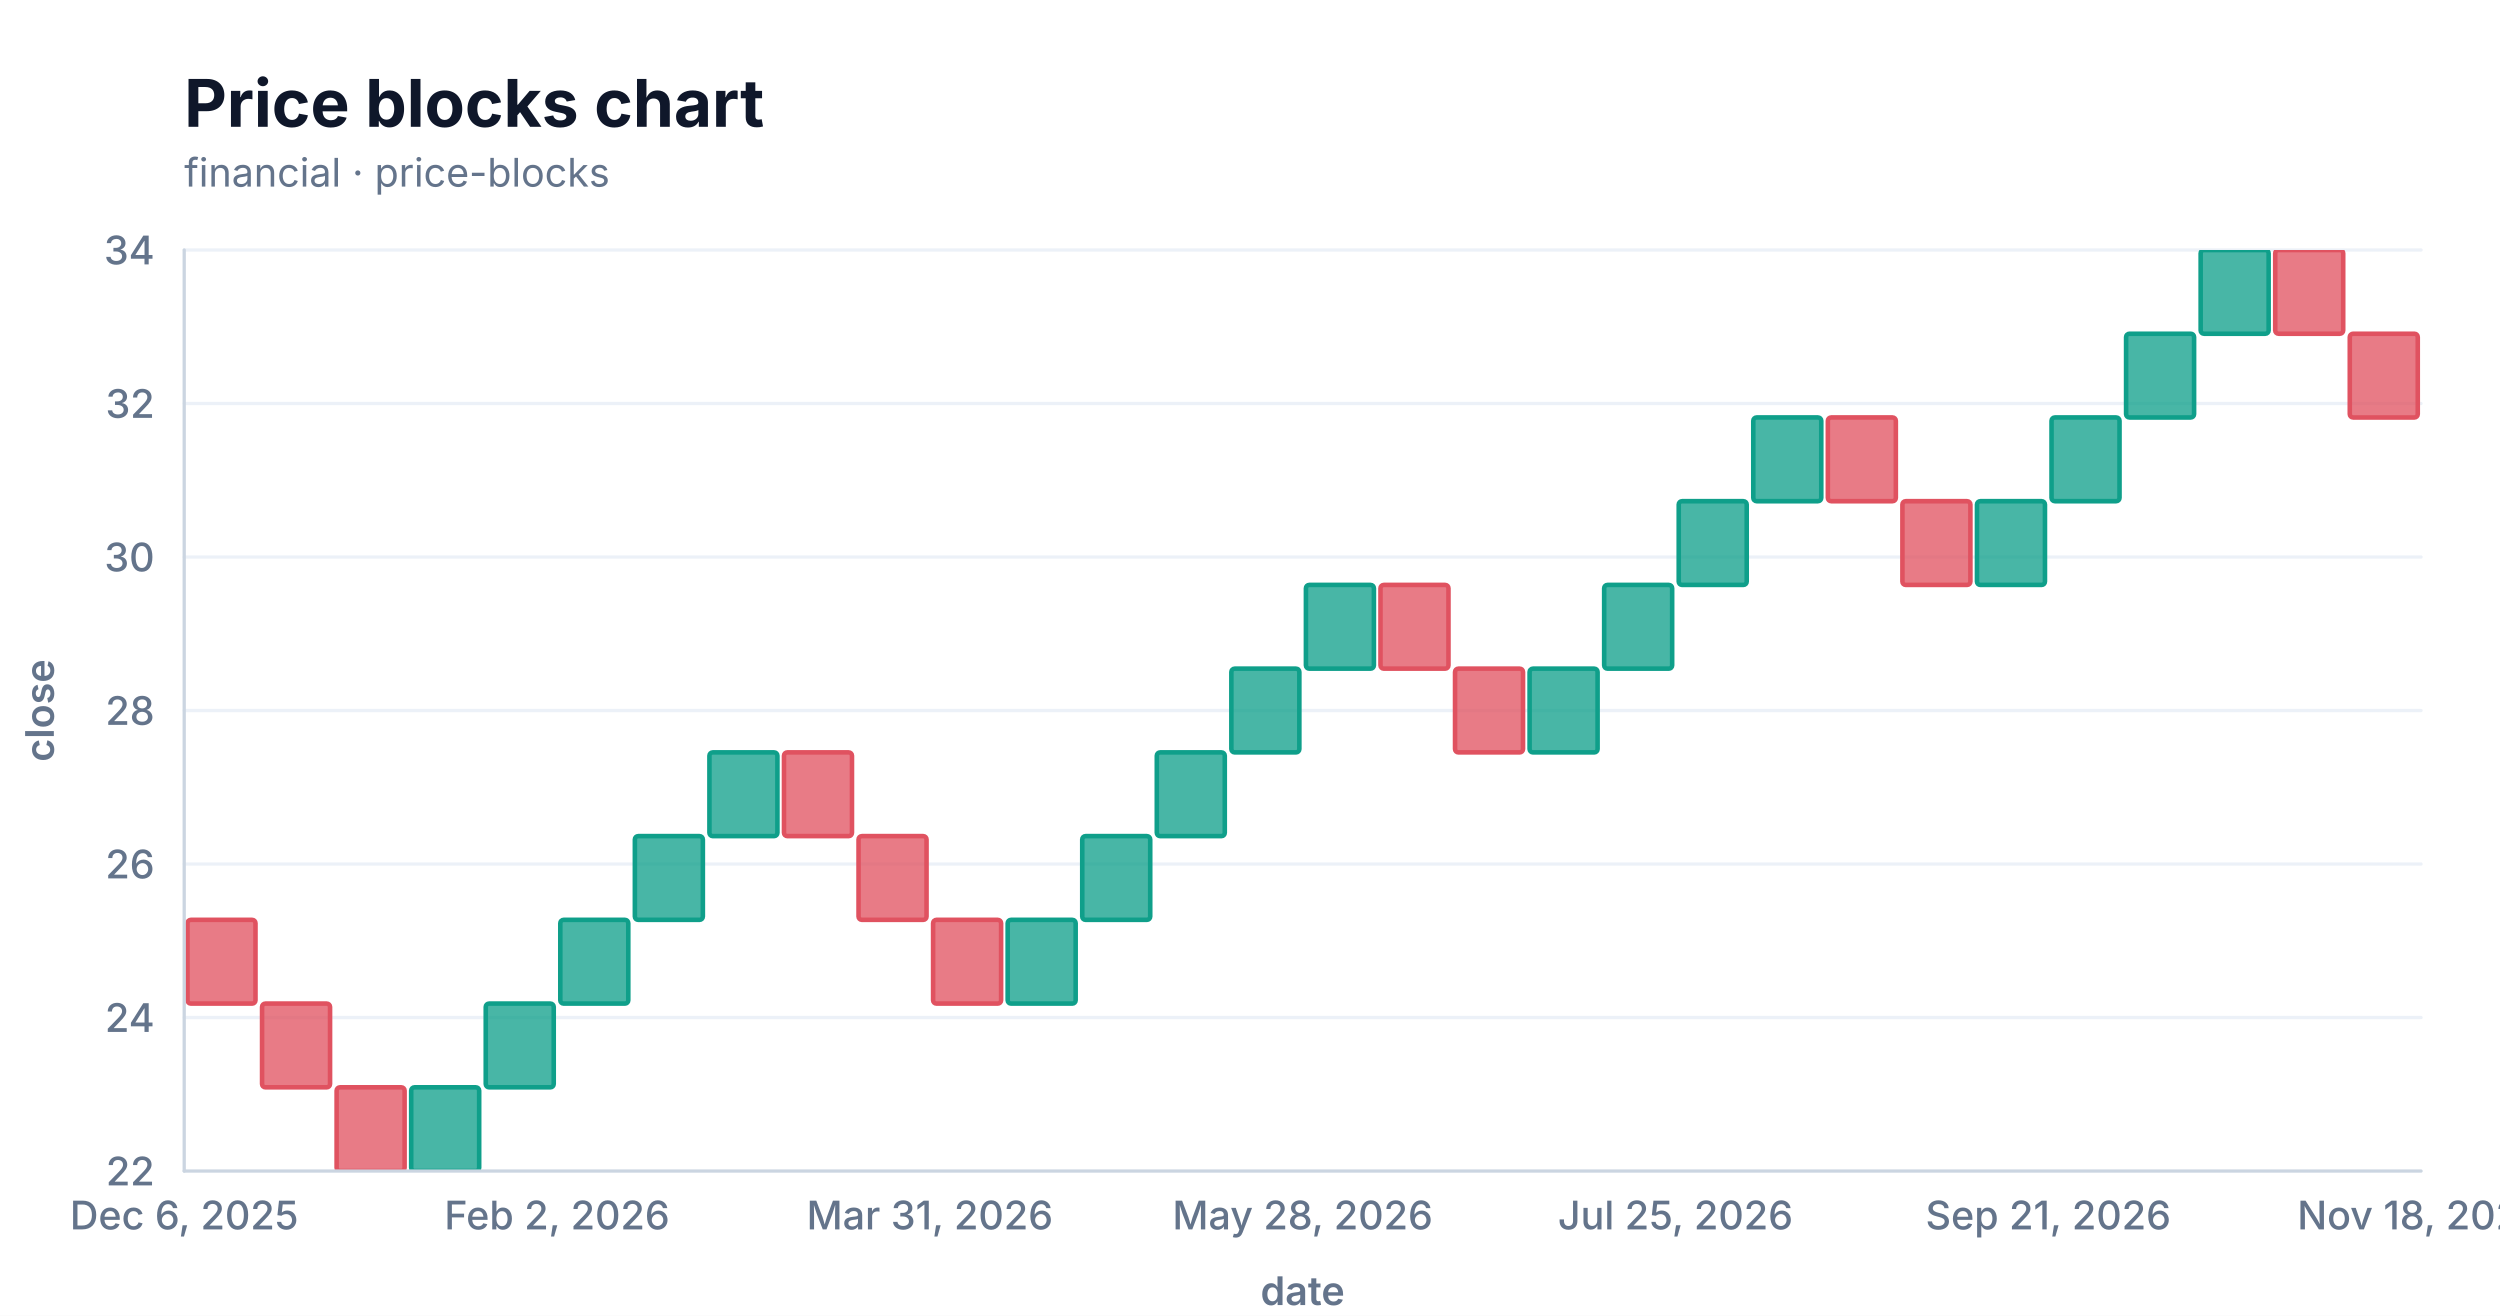
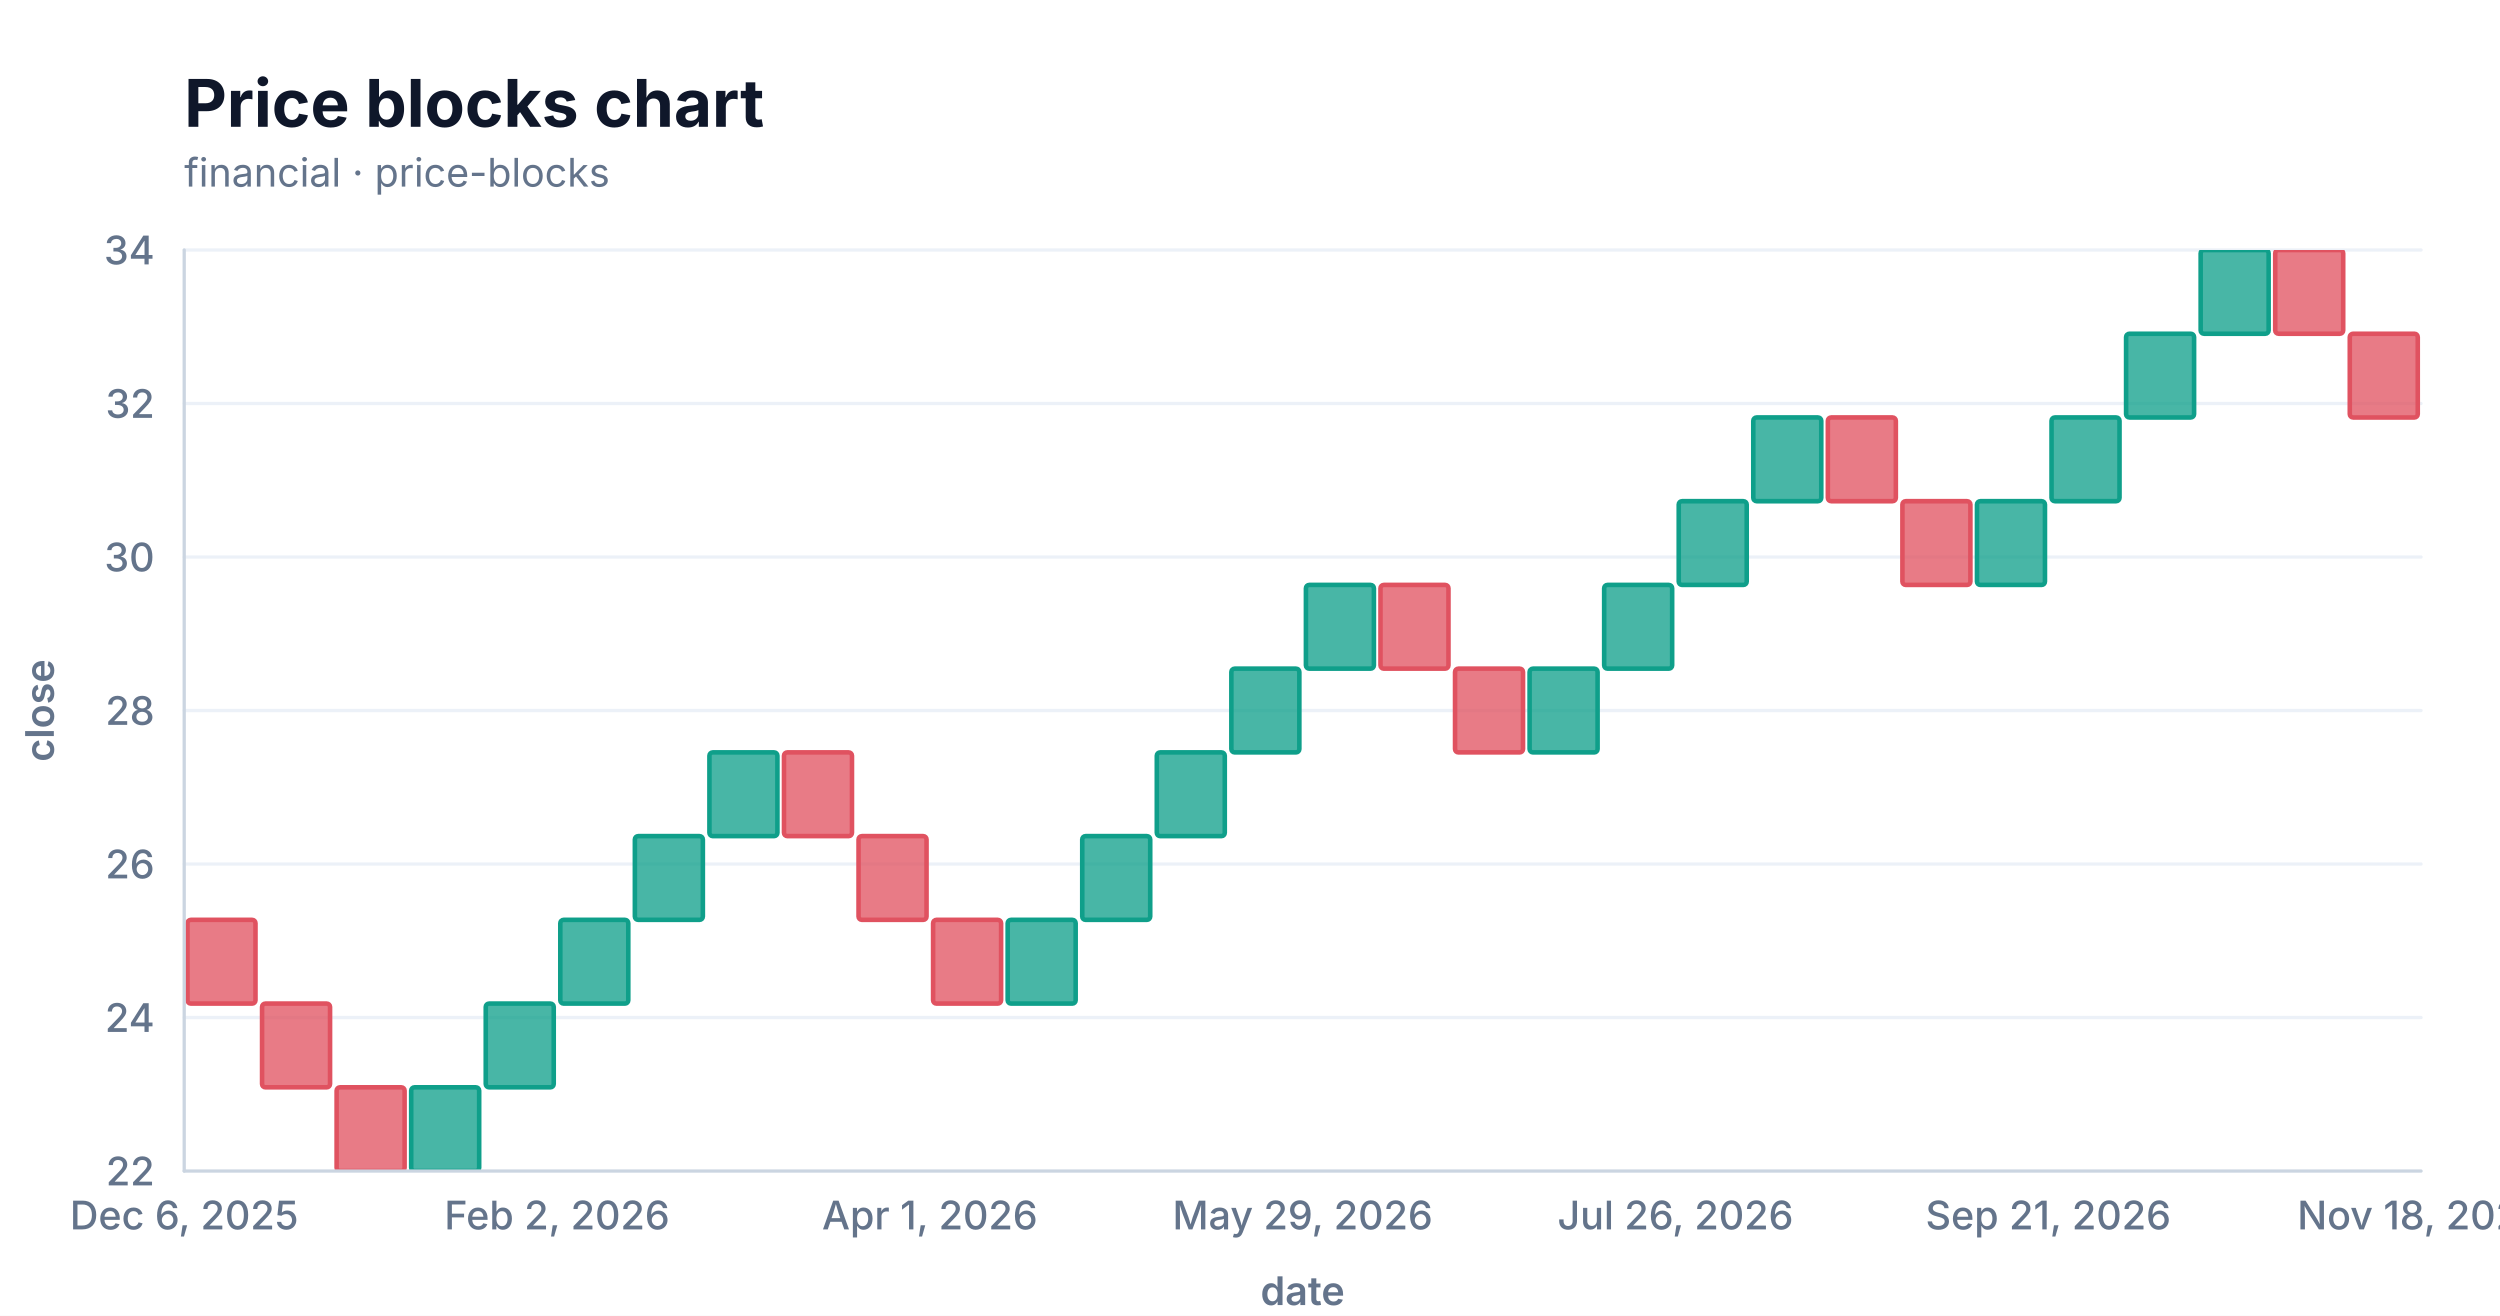
<svg xmlns="http://www.w3.org/2000/svg" width="760" height="400" viewBox="0 0 760 400" role="img" aria-labelledby="title description">
  <defs>
    <clipPath id="clip-1">
      <rect x="56" y="76" width="680" height="280" />
    </clipPath>
  </defs>
  <rect width="100%" height="100%" fill="#ffffff" />
  <g data-scene-node="scene:root">
    <line data-scene-node="axis-y:grid:1" opacity="0.82" x1="56" y1="309.333" x2="736" y2="309.333" fill="none" stroke="#e8eef6" stroke-width="1" stroke-linecap="round" />
    <line data-scene-node="axis-y:grid:2" opacity="0.82" x1="56" y1="262.667" x2="736" y2="262.667" fill="none" stroke="#e8eef6" stroke-width="1" stroke-linecap="round" />
    <line data-scene-node="axis-y:grid:3" opacity="0.82" x1="56" y1="216" x2="736" y2="216" fill="none" stroke="#e8eef6" stroke-width="1" stroke-linecap="round" />
    <line data-scene-node="axis-y:grid:4" opacity="0.82" x1="56" y1="169.333" x2="736" y2="169.333" fill="none" stroke="#e8eef6" stroke-width="1" stroke-linecap="round" />
    <line data-scene-node="axis-y:grid:5" opacity="0.82" x1="56" y1="122.667" x2="736" y2="122.667" fill="none" stroke="#e8eef6" stroke-width="1" stroke-linecap="round" />
    <line data-scene-node="axis-y:grid:6" opacity="0.82" x1="56" y1="76" x2="736" y2="76" fill="none" stroke="#e8eef6" stroke-width="1" stroke-linecap="round" />
    <g data-scene-node="layer-0:group" clip-path="url(#clip-1)">
      <rect data-scene-node="layer-0:renko:0" x="57" y="279.636" width="20.667" height="25.455" rx="1" fill="#e05260c2" stroke="#e05260" stroke-width="1.4" />
      <rect data-scene-node="layer-0:renko:1" x="79.667" y="305.091" width="20.667" height="25.455" rx="1" fill="#e05260c2" stroke="#e05260" stroke-width="1.4" />
      <rect data-scene-node="layer-0:renko:2" x="102.333" y="330.545" width="20.667" height="25.455" rx="1" fill="#e05260c2" stroke="#e05260" stroke-width="1.4" />
      <rect data-scene-node="layer-0:renko:3" x="125" y="330.545" width="20.667" height="25.455" rx="1" fill="#0f9f8ac2" stroke="#0f9f8a" stroke-width="1.4" />
      <rect data-scene-node="layer-0:renko:4" x="147.667" y="305.091" width="20.667" height="25.455" rx="1" fill="#0f9f8ac2" stroke="#0f9f8a" stroke-width="1.4" />
      <rect data-scene-node="layer-0:renko:5" x="170.333" y="279.636" width="20.667" height="25.455" rx="1" fill="#0f9f8ac2" stroke="#0f9f8a" stroke-width="1.4" />
      <rect data-scene-node="layer-0:renko:6" x="193" y="254.182" width="20.667" height="25.455" rx="1" fill="#0f9f8ac2" stroke="#0f9f8a" stroke-width="1.4" />
      <rect data-scene-node="layer-0:renko:7" x="215.667" y="228.727" width="20.667" height="25.455" rx="1" fill="#0f9f8ac2" stroke="#0f9f8a" stroke-width="1.4" />
      <rect data-scene-node="layer-0:renko:8" x="238.333" y="228.727" width="20.667" height="25.455" rx="1" fill="#e05260c2" stroke="#e05260" stroke-width="1.4" />
      <rect data-scene-node="layer-0:renko:9" x="261" y="254.182" width="20.667" height="25.455" rx="1" fill="#e05260c2" stroke="#e05260" stroke-width="1.4" />
      <rect data-scene-node="layer-0:renko:10" x="283.667" y="279.636" width="20.667" height="25.455" rx="1" fill="#e05260c2" stroke="#e05260" stroke-width="1.4" />
      <rect data-scene-node="layer-0:renko:11" x="306.333" y="279.636" width="20.667" height="25.455" rx="1" fill="#0f9f8ac2" stroke="#0f9f8a" stroke-width="1.4" />
      <rect data-scene-node="layer-0:renko:12" x="329" y="254.182" width="20.667" height="25.455" rx="1" fill="#0f9f8ac2" stroke="#0f9f8a" stroke-width="1.4" />
      <rect data-scene-node="layer-0:renko:13" x="351.667" y="228.727" width="20.667" height="25.455" rx="1" fill="#0f9f8ac2" stroke="#0f9f8a" stroke-width="1.4" />
      <rect data-scene-node="layer-0:renko:14" x="374.333" y="203.273" width="20.667" height="25.455" rx="1" fill="#0f9f8ac2" stroke="#0f9f8a" stroke-width="1.4" />
      <rect data-scene-node="layer-0:renko:15" x="397" y="177.818" width="20.667" height="25.455" rx="1" fill="#0f9f8ac2" stroke="#0f9f8a" stroke-width="1.4" />
      <rect data-scene-node="layer-0:renko:16" x="419.667" y="177.818" width="20.667" height="25.455" rx="1" fill="#e05260c2" stroke="#e05260" stroke-width="1.4" />
      <rect data-scene-node="layer-0:renko:17" x="442.333" y="203.273" width="20.667" height="25.455" rx="1" fill="#e05260c2" stroke="#e05260" stroke-width="1.4" />
      <rect data-scene-node="layer-0:renko:18" x="465" y="203.273" width="20.667" height="25.455" rx="1" fill="#0f9f8ac2" stroke="#0f9f8a" stroke-width="1.4" />
      <rect data-scene-node="layer-0:renko:19" x="487.667" y="177.818" width="20.667" height="25.455" rx="1" fill="#0f9f8ac2" stroke="#0f9f8a" stroke-width="1.4" />
      <rect data-scene-node="layer-0:renko:20" x="510.333" y="152.364" width="20.667" height="25.455" rx="1" fill="#0f9f8ac2" stroke="#0f9f8a" stroke-width="1.4" />
      <rect data-scene-node="layer-0:renko:21" x="533" y="126.909" width="20.667" height="25.455" rx="1" fill="#0f9f8ac2" stroke="#0f9f8a" stroke-width="1.4" />
      <rect data-scene-node="layer-0:renko:22" x="555.667" y="126.909" width="20.667" height="25.455" rx="1" fill="#e05260c2" stroke="#e05260" stroke-width="1.4" />
      <rect data-scene-node="layer-0:renko:23" x="578.333" y="152.364" width="20.667" height="25.455" rx="1" fill="#e05260c2" stroke="#e05260" stroke-width="1.4" />
      <rect data-scene-node="layer-0:renko:24" x="601" y="152.364" width="20.667" height="25.455" rx="1" fill="#0f9f8ac2" stroke="#0f9f8a" stroke-width="1.4" />
      <rect data-scene-node="layer-0:renko:25" x="623.667" y="126.909" width="20.667" height="25.455" rx="1" fill="#0f9f8ac2" stroke="#0f9f8a" stroke-width="1.4" />
      <rect data-scene-node="layer-0:renko:26" x="646.333" y="101.455" width="20.667" height="25.455" rx="1" fill="#0f9f8ac2" stroke="#0f9f8a" stroke-width="1.4" />
      <rect data-scene-node="layer-0:renko:27" x="669" y="76" width="20.667" height="25.455" rx="1" fill="#0f9f8ac2" stroke="#0f9f8a" stroke-width="1.4" />
      <rect data-scene-node="layer-0:renko:28" x="691.667" y="76" width="20.667" height="25.455" rx="1" fill="#e05260c2" stroke="#e05260" stroke-width="1.4" />
      <rect data-scene-node="layer-0:renko:29" x="714.333" y="101.455" width="20.667" height="25.455" rx="1" fill="#e05260c2" stroke="#e05260" stroke-width="1.4" />
    </g>
    <line data-scene-node="axis-x:line" x1="56" y1="356" x2="736" y2="356" fill="none" stroke="#cbd5e1" stroke-width="1" stroke-linecap="round" />
    <line data-scene-node="axis-y:line" x1="56" y1="76" x2="56" y2="356" fill="none" stroke="#cbd5e1" stroke-width="1" stroke-linecap="round" />
    <text data-scene-node="axis-x:label:0" x="56" y="365" fill="#64748b" font-family="Inter, ui-sans-serif, system-ui, -apple-system, BlinkMacSystemFont, &quot;Segoe UI&quot;, sans-serif" font-size="12" font-weight="500" text-anchor="middle" dominant-baseline="text-before-edge">Dec 6, 2025</text>
    <text data-scene-node="axis-x:label:1" x="169.333" y="365" fill="#64748b" font-family="Inter, ui-sans-serif, system-ui, -apple-system, BlinkMacSystemFont, &quot;Segoe UI&quot;, sans-serif" font-size="12" font-weight="500" text-anchor="middle" dominant-baseline="text-before-edge">Feb 2, 2026</text>
-     <text data-scene-node="axis-x:label:2" x="282.667" y="365" fill="#64748b" font-family="Inter, ui-sans-serif, system-ui, -apple-system, BlinkMacSystemFont, &quot;Segoe UI&quot;, sans-serif" font-size="12" font-weight="500" text-anchor="middle" dominant-baseline="text-before-edge">Mar 31, 2026</text>
-     <text data-scene-node="axis-x:label:3" x="396" y="365" fill="#64748b" font-family="Inter, ui-sans-serif, system-ui, -apple-system, BlinkMacSystemFont, &quot;Segoe UI&quot;, sans-serif" font-size="12" font-weight="500" text-anchor="middle" dominant-baseline="text-before-edge">May 28, 2026</text>
-     <text data-scene-node="axis-x:label:4" x="509.333" y="365" fill="#64748b" font-family="Inter, ui-sans-serif, system-ui, -apple-system, BlinkMacSystemFont, &quot;Segoe UI&quot;, sans-serif" font-size="12" font-weight="500" text-anchor="middle" dominant-baseline="text-before-edge">Jul 25, 2026</text>
+     <text data-scene-node="axis-x:label:2" x="282.667" y="365" fill="#64748b" font-family="Inter, ui-sans-serif, system-ui, -apple-system, BlinkMacSystemFont, &quot;Segoe UI&quot;, sans-serif" font-size="12" font-weight="500" text-anchor="middle" dominant-baseline="text-before-edge">Apr 1, 2026</text>
+     <text data-scene-node="axis-x:label:3" x="396" y="365" fill="#64748b" font-family="Inter, ui-sans-serif, system-ui, -apple-system, BlinkMacSystemFont, &quot;Segoe UI&quot;, sans-serif" font-size="12" font-weight="500" text-anchor="middle" dominant-baseline="text-before-edge">May 29, 2026</text>
+     <text data-scene-node="axis-x:label:4" x="509.333" y="365" fill="#64748b" font-family="Inter, ui-sans-serif, system-ui, -apple-system, BlinkMacSystemFont, &quot;Segoe UI&quot;, sans-serif" font-size="12" font-weight="500" text-anchor="middle" dominant-baseline="text-before-edge">Jul 26, 2026</text>
    <text data-scene-node="axis-x:label:5" x="622.667" y="365" fill="#64748b" font-family="Inter, ui-sans-serif, system-ui, -apple-system, BlinkMacSystemFont, &quot;Segoe UI&quot;, sans-serif" font-size="12" font-weight="500" text-anchor="middle" dominant-baseline="text-before-edge">Sep 21, 2026</text>
    <text data-scene-node="axis-x:label:6" x="736" y="365" fill="#64748b" font-family="Inter, ui-sans-serif, system-ui, -apple-system, BlinkMacSystemFont, &quot;Segoe UI&quot;, sans-serif" font-size="12" font-weight="500" text-anchor="middle" dominant-baseline="text-before-edge">Nov 18, 2026</text>
    <text data-scene-node="axis-x:title" x="396" y="388" fill="#64748b" font-family="Inter, ui-sans-serif, system-ui, -apple-system, BlinkMacSystemFont, &quot;Segoe UI&quot;, sans-serif" font-size="12" font-weight="600" text-anchor="middle" dominant-baseline="text-before-edge">date</text>
    <text data-scene-node="axis-y:label:0" x="47" y="356" fill="#64748b" font-family="Inter, ui-sans-serif, system-ui, -apple-system, BlinkMacSystemFont, &quot;Segoe UI&quot;, sans-serif" font-size="12" font-weight="500" text-anchor="end" dominant-baseline="central">22</text>
    <text data-scene-node="axis-y:label:1" x="47" y="309.333" fill="#64748b" font-family="Inter, ui-sans-serif, system-ui, -apple-system, BlinkMacSystemFont, &quot;Segoe UI&quot;, sans-serif" font-size="12" font-weight="500" text-anchor="end" dominant-baseline="central">24</text>
    <text data-scene-node="axis-y:label:2" x="47" y="262.667" fill="#64748b" font-family="Inter, ui-sans-serif, system-ui, -apple-system, BlinkMacSystemFont, &quot;Segoe UI&quot;, sans-serif" font-size="12" font-weight="500" text-anchor="end" dominant-baseline="central">26</text>
    <text data-scene-node="axis-y:label:3" x="47" y="216" fill="#64748b" font-family="Inter, ui-sans-serif, system-ui, -apple-system, BlinkMacSystemFont, &quot;Segoe UI&quot;, sans-serif" font-size="12" font-weight="500" text-anchor="end" dominant-baseline="central">28</text>
    <text data-scene-node="axis-y:label:4" x="47" y="169.333" fill="#64748b" font-family="Inter, ui-sans-serif, system-ui, -apple-system, BlinkMacSystemFont, &quot;Segoe UI&quot;, sans-serif" font-size="12" font-weight="500" text-anchor="end" dominant-baseline="central">30</text>
    <text data-scene-node="axis-y:label:5" x="47" y="122.667" fill="#64748b" font-family="Inter, ui-sans-serif, system-ui, -apple-system, BlinkMacSystemFont, &quot;Segoe UI&quot;, sans-serif" font-size="12" font-weight="500" text-anchor="end" dominant-baseline="central">32</text>
    <text data-scene-node="axis-y:label:6" x="47" y="76" fill="#64748b" font-family="Inter, ui-sans-serif, system-ui, -apple-system, BlinkMacSystemFont, &quot;Segoe UI&quot;, sans-serif" font-size="12" font-weight="500" text-anchor="end" dominant-baseline="central">34</text>
    <text data-scene-node="axis-y:title" x="12" y="216" fill="#64748b" font-family="Inter, ui-sans-serif, system-ui, -apple-system, BlinkMacSystemFont, &quot;Segoe UI&quot;, sans-serif" font-size="12" font-weight="600" text-anchor="middle" dominant-baseline="central" transform="rotate(-90 12 216)">close</text>
    <text data-scene-node="chart:title" x="56" y="24" fill="#0f172a" font-family="Inter, ui-sans-serif, system-ui, -apple-system, BlinkMacSystemFont, &quot;Segoe UI&quot;, sans-serif" font-size="20" font-weight="700" text-anchor="start" dominant-baseline="text-before-edge">Price blocks chart</text>
    <text data-scene-node="chart:subtitle" x="56" y="48" fill="#64748b" font-family="Inter, ui-sans-serif, system-ui, -apple-system, BlinkMacSystemFont, &quot;Segoe UI&quot;, sans-serif" font-size="12" font-weight="400" text-anchor="start" dominant-baseline="text-before-edge">financial · price-blocks</text>
  </g>
</svg>
